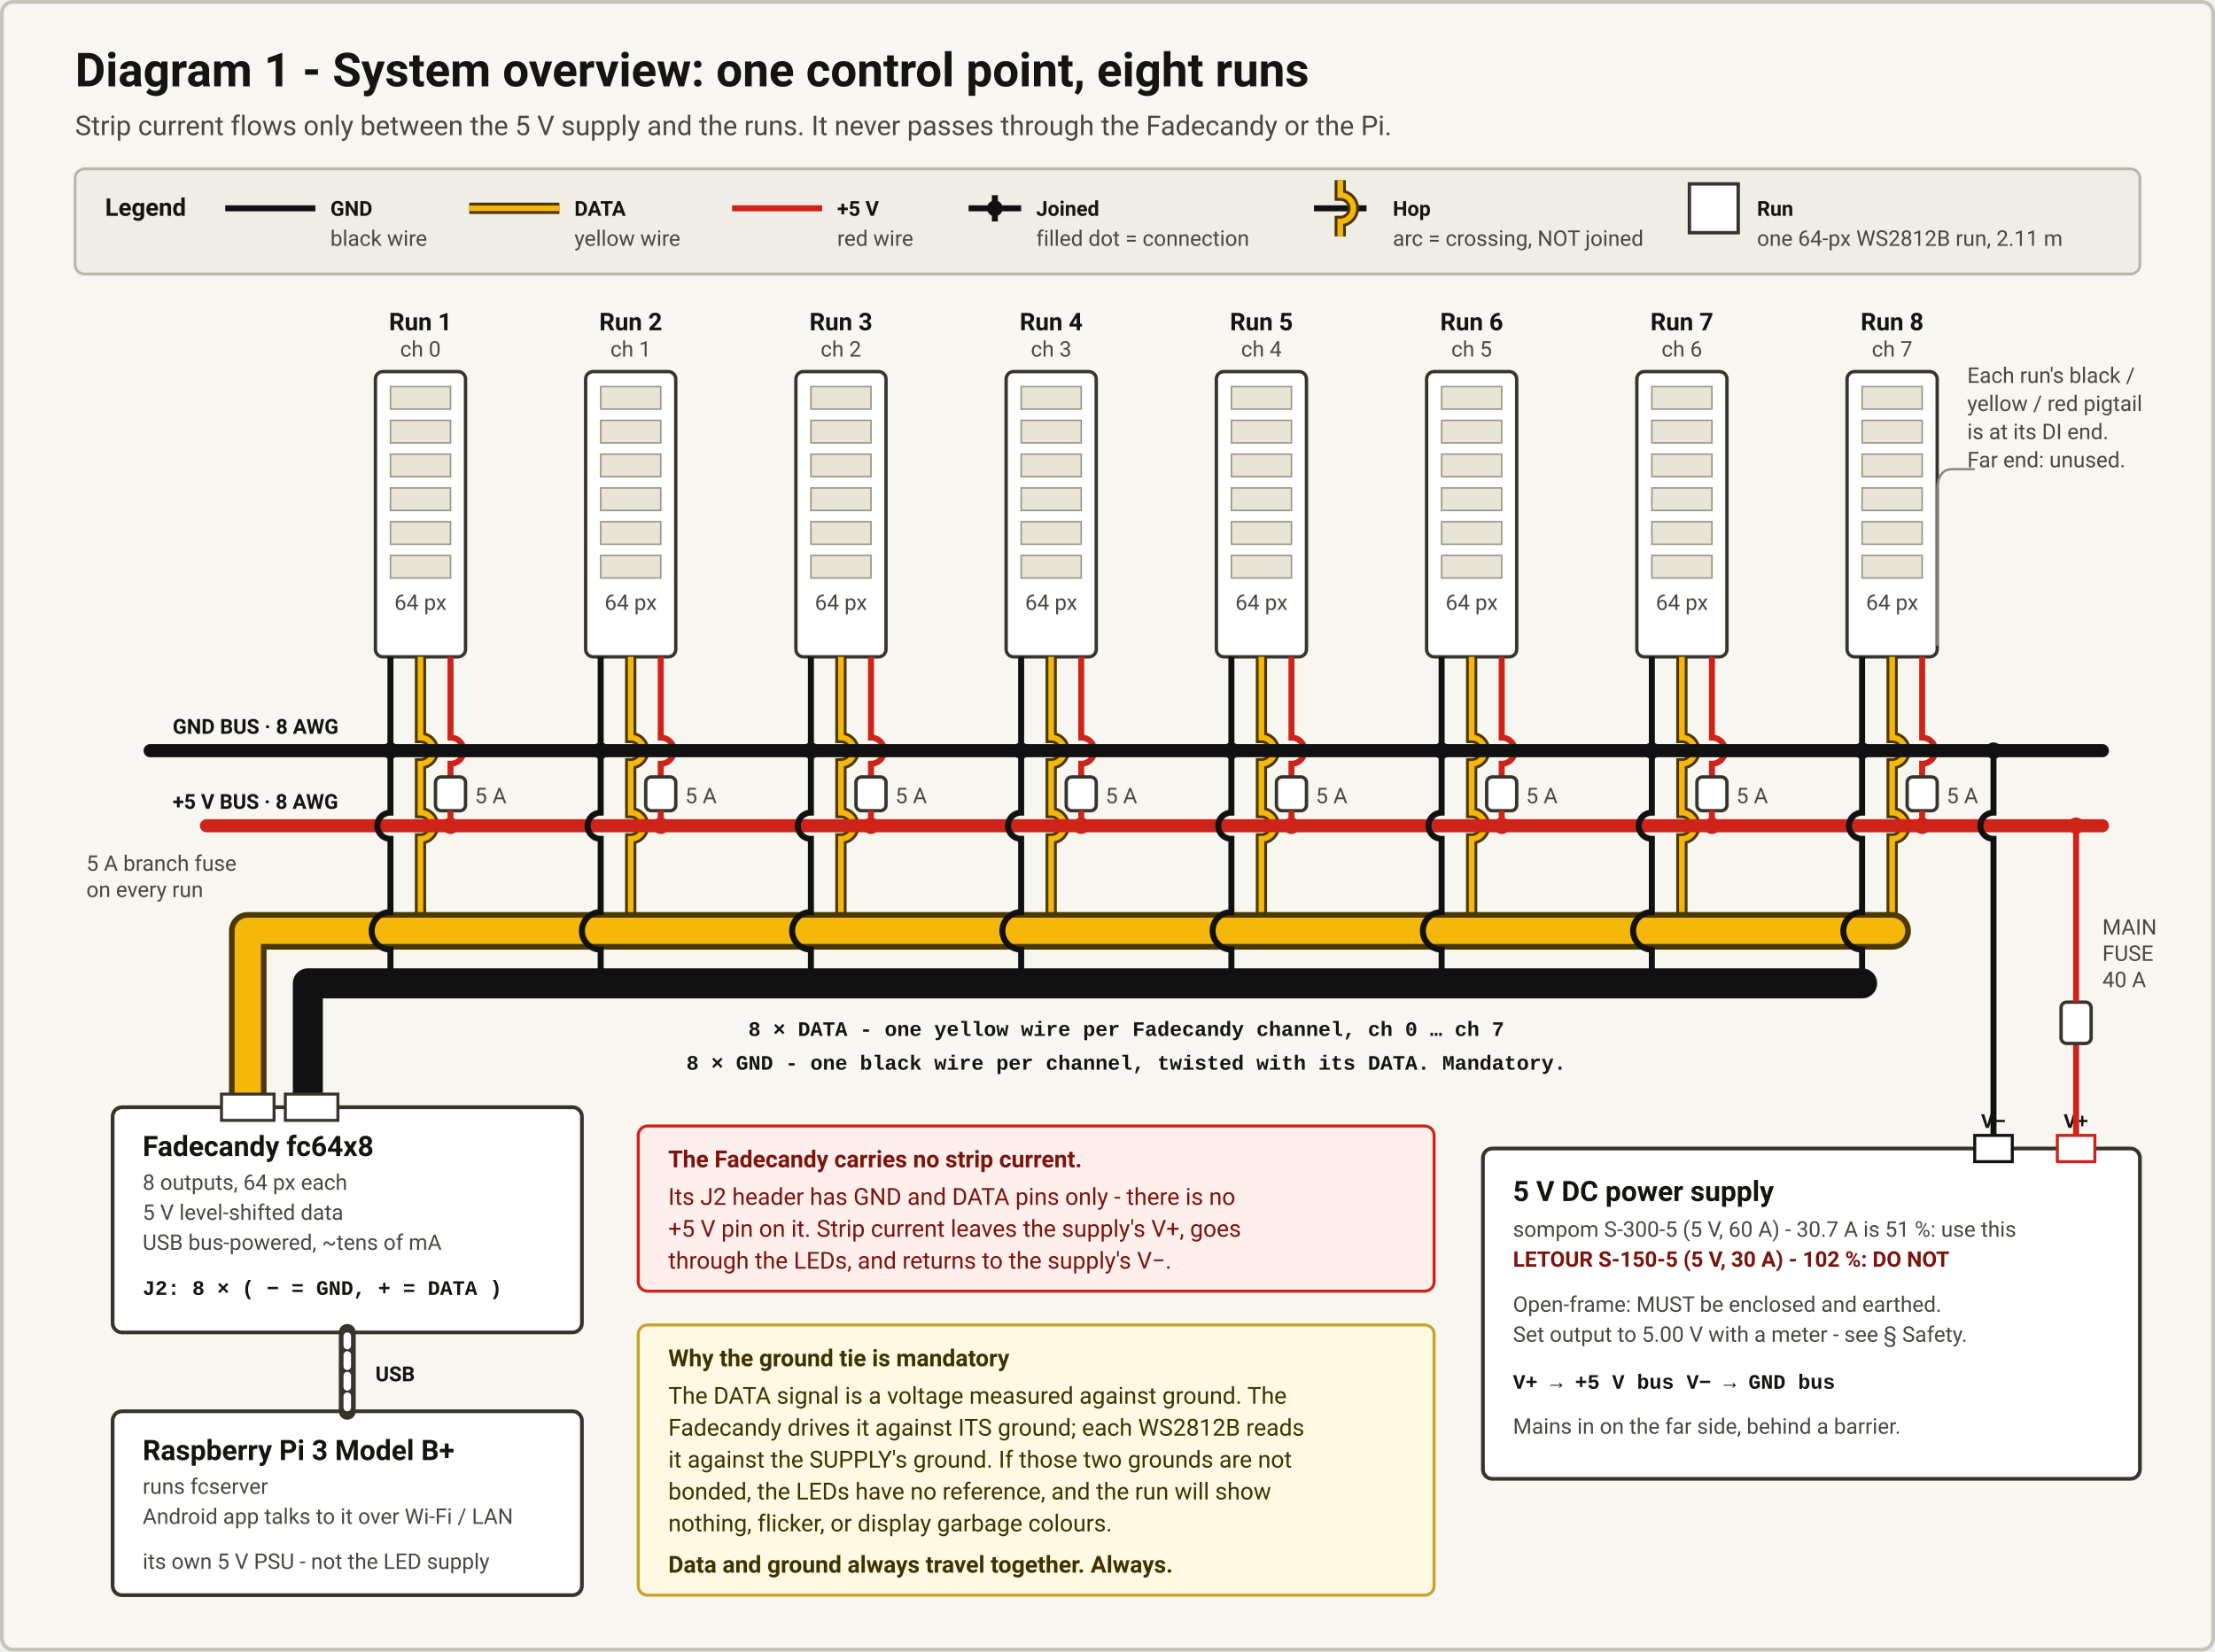
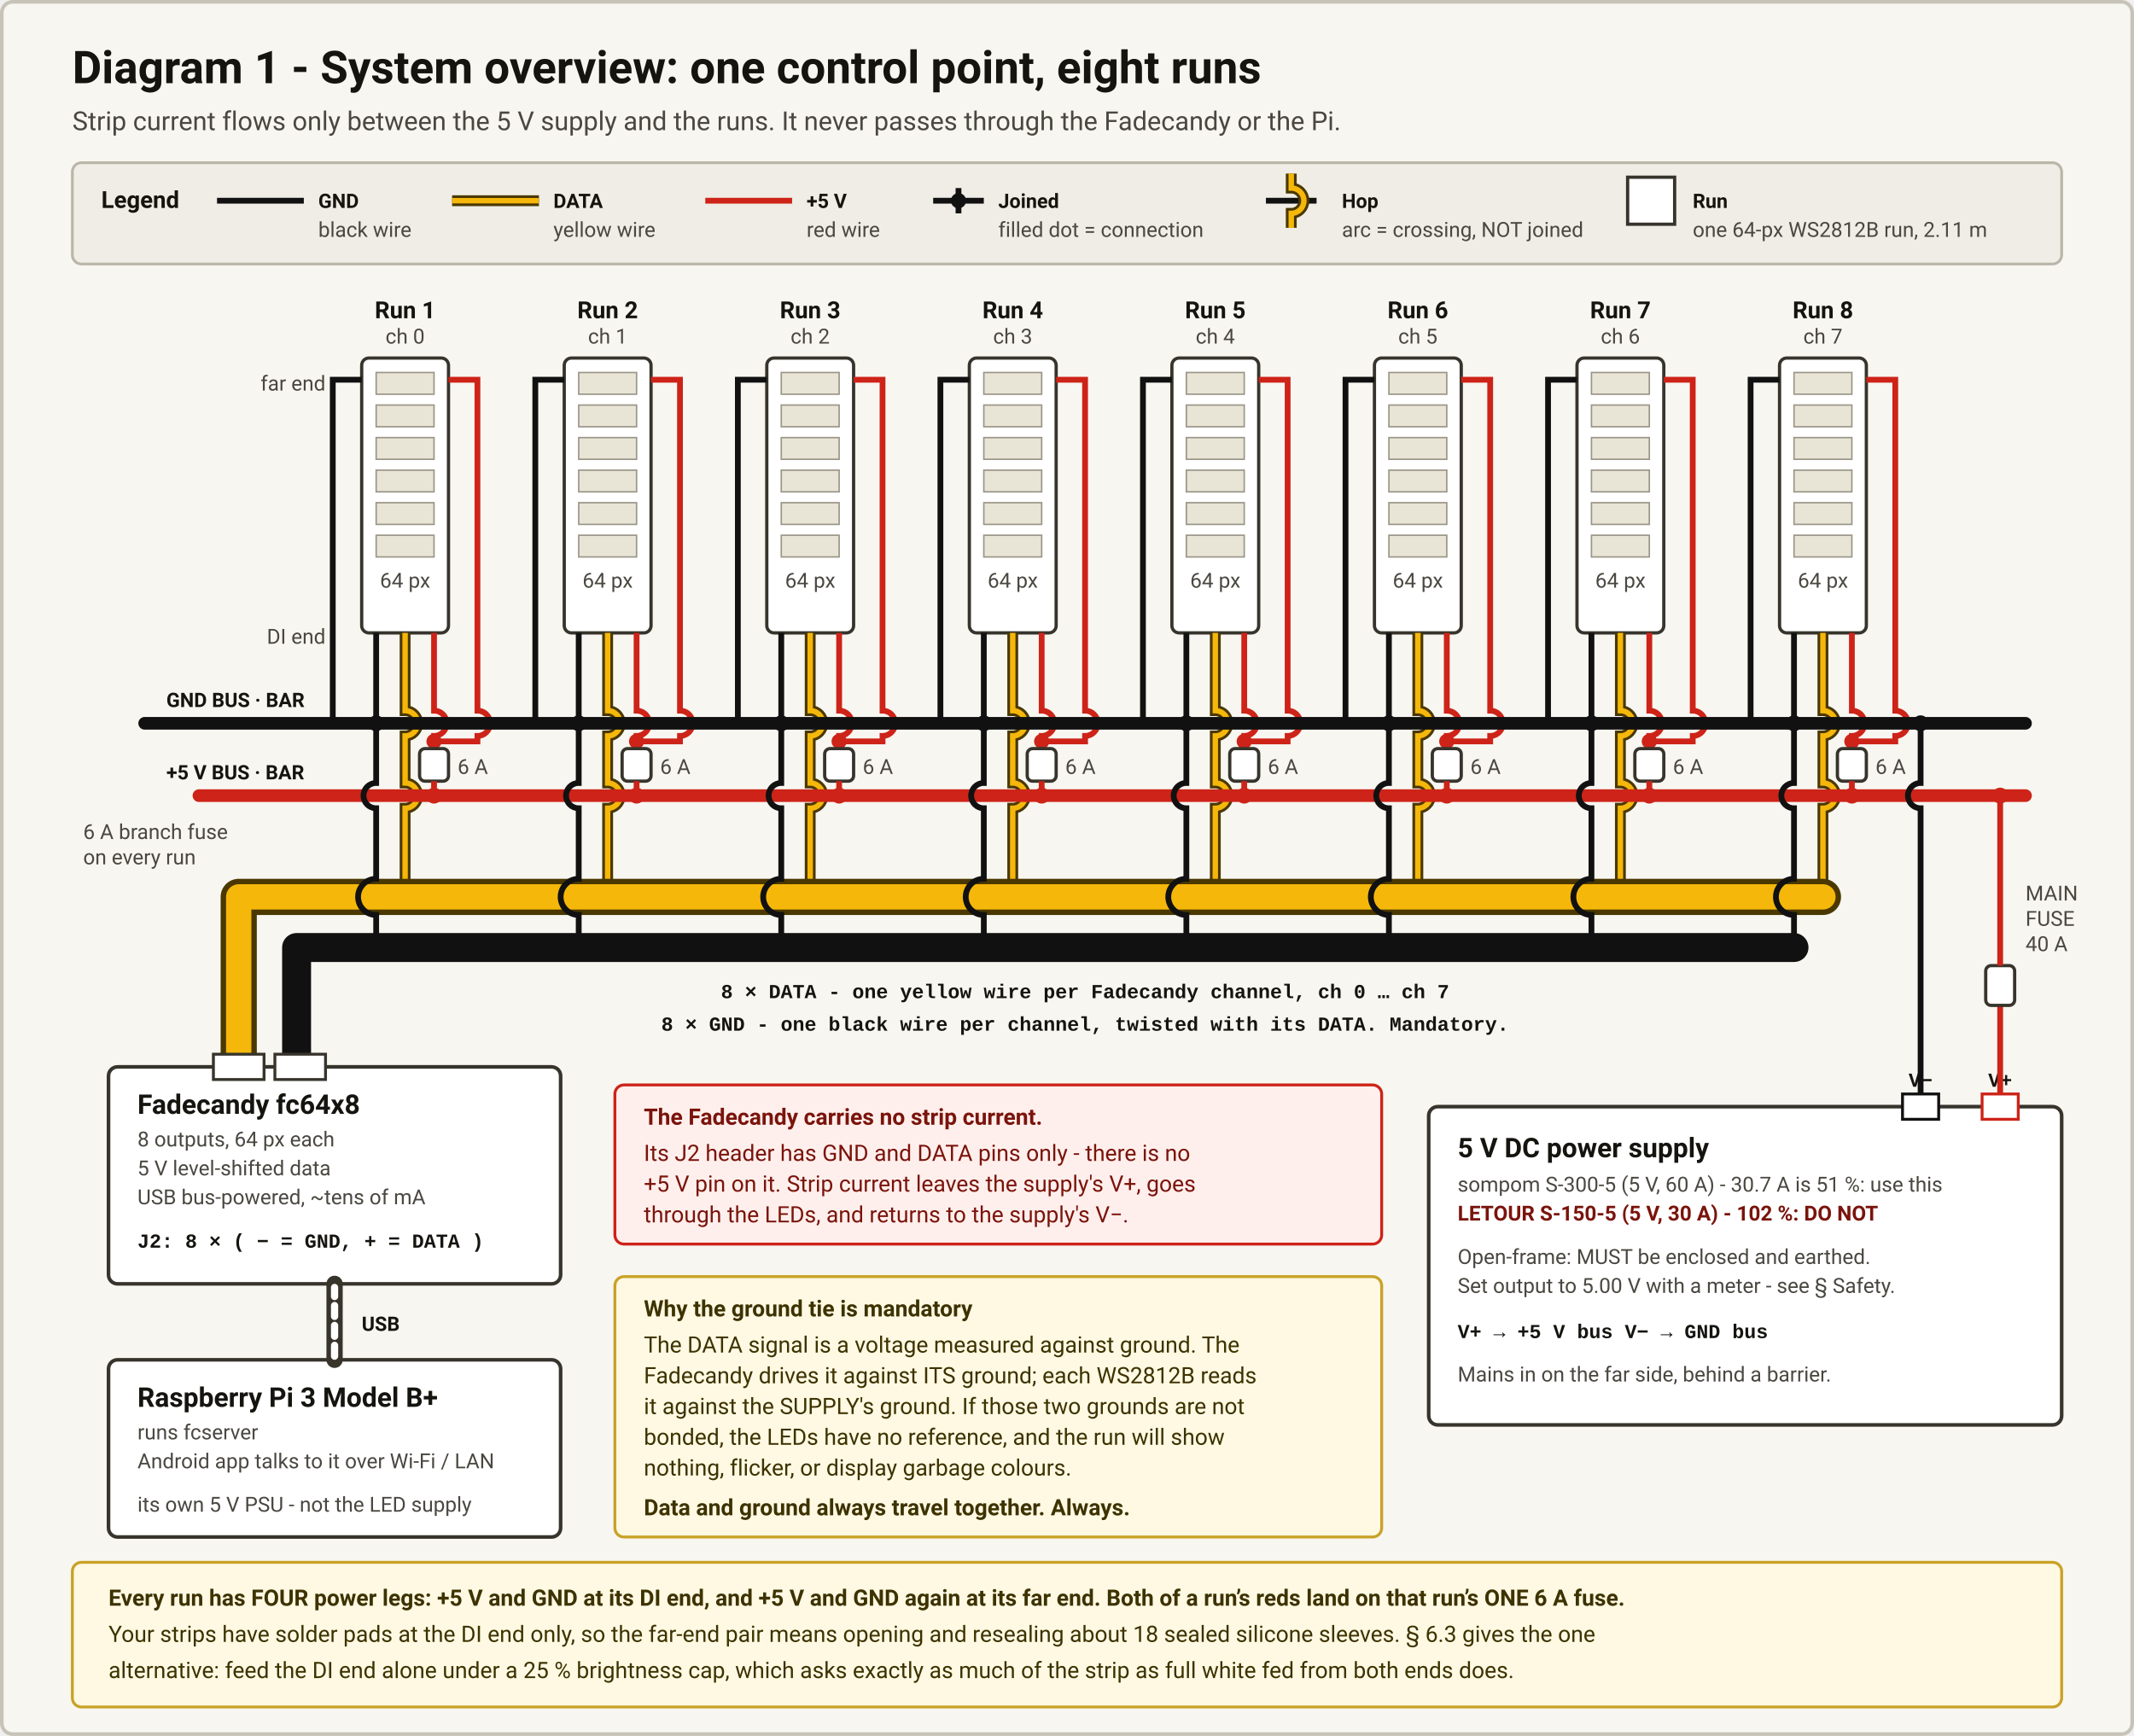
- <svg xmlns="http://www.w3.org/2000/svg" viewBox="0 0 1180 880" width="1180" height="880" role="img" aria-labelledby="t1 d1">
+ <svg xmlns="http://www.w3.org/2000/svg" viewBox="0 0 1180 960" width="1180" height="960" role="img" aria-labelledby="t1 d1">
  <style>
    .bg      { fill:#F7F6F1; stroke:#C7C3B8; stroke-width:2; }
    .ttl     { font:700 25px ui-sans-serif,system-ui,'Segoe UI',Roboto,Helvetica,Arial,sans-serif; fill:#15140F; }
    .sub     { font:400 14.5px ui-sans-serif,system-ui,'Segoe UI',Roboto,Helvetica,Arial,sans-serif; fill:#4A4740; }
    .lbl     { font:600 13px ui-sans-serif,system-ui,'Segoe UI',Roboto,Helvetica,Arial,sans-serif; fill:#15140F; }
    .lbls    { font:400 11.5px ui-sans-serif,system-ui,'Segoe UI',Roboto,Helvetica,Arial,sans-serif; fill:#4A4740; }
    .wlbl    { font:700 11px ui-sans-serif,system-ui,'Segoe UI',Roboto,Helvetica,Arial,sans-serif; fill:#15140F; }
    .boxttl  { font:700 15px ui-sans-serif,system-ui,'Segoe UI',Roboto,Helvetica,Arial,sans-serif; fill:#15140F; }
    .mono    { font:600 11px ui-monospace,'SFMono-Regular',Consolas,'Liberation Mono',monospace; fill:#15140F; }

    .box     { fill:#FFFFFF; stroke:#37342C; stroke-width:2; }
    .fuse    { fill:#FFFFFF; stroke:#37342C; stroke-width:1.8; }
    .panel   { fill:#EFEDE5; stroke:#B9B5A8; stroke-width:1.5; }
    .strip   { fill:#FFFFFF; stroke:#37342C; stroke-width:1.8; }
    .led     { fill:#E8E4D6; stroke:#9A9587; stroke-width:0.8; }

    .gnd     { stroke:#111111; stroke-width:3.2; fill:none; }
    .pwr     { stroke:#CE2318; stroke-width:3.2; fill:none; }
    .datc    { stroke:#4A3800; stroke-width:6;   fill:none; }
    .dat     { stroke:#F5B70A; stroke-width:3;   fill:none; }

    .busg    { stroke:#111111; stroke-width:7; fill:none; stroke-linecap:round; }
    .busp    { stroke:#CE2318; stroke-width:7; fill:none; stroke-linecap:round; }

    .bandc   { stroke:#4A3800; stroke-width:20; fill:none; stroke-linejoin:round; stroke-linecap:round; }
    .band    { stroke:#F5B70A; stroke-width:14; fill:none; stroke-linejoin:round; stroke-linecap:round; }
    .bandg   { stroke:#111111; stroke-width:16; fill:none; stroke-linejoin:round; stroke-linecap:round; }

    .usbc    { stroke:#37342C; stroke-width:9; fill:none; stroke-linecap:round; }
    .usb     { stroke:#FFFFFF; stroke-width:4; fill:none; stroke-linecap:round; stroke-dasharray:6 5; }

    .dot     { fill:#111111; }
    .dotr    { fill:#CE2318; }
    .note    { fill:#FFF9E3; stroke:#C9A227; stroke-width:1.6; }
    .notet   { font:600 12.5px ui-sans-serif,system-ui,'Segoe UI',Roboto,Helvetica,Arial,sans-serif; fill:#3D3200; }
    .warn    { fill:#FFEFEC; stroke:#CE2318; stroke-width:1.6; }
    .warnt   { font:600 12.5px ui-sans-serif,system-ui,'Segoe UI',Roboto,Helvetica,Arial,sans-serif; fill:#7A140C; }
  </style>
-   <rect class="bg" x="1" y="1" width="1178" height="878" rx="6" />
+   <rect class="bg" x="1" y="1" width="1178" height="958" rx="6" />
  <text class="ttl" x="40" y="46">Diagram 1 - System overview: one control point, eight runs</text>
  <text class="sub" x="40" y="72">Strip current flows only between the 5 V supply and the runs. It never passes through the Fadecandy or the Pi.</text>
  <rect class="panel" x="40" y="90" width="1100" height="56" rx="5" />
  <text class="lbl" x="56" y="115">Legend</text>
  <path class="gnd" d="M 120 111 H 168" />
  <text class="wlbl" x="176" y="115">GND</text>
  <text class="lbls" x="176" y="131">black wire</text>
  <path class="datc" d="M 250 111 H 298" />
  <path class="dat" d="M 250 111 H 298" />
  <text class="wlbl" x="306" y="115">DATA</text>
  <text class="lbls" x="306" y="131">yellow wire</text>
  <path class="pwr" d="M 390 111 H 438" />
  <text class="wlbl" x="446" y="115">+5 V</text>
  <text class="lbls" x="446" y="131">red wire</text>
  <path class="gnd" d="M 530 104 V 118" />
  <path class="gnd" d="M 516 111 H 544" />
  <circle class="dot" cx="530" cy="111" r="4.2" />
  <text class="wlbl" x="552" y="115">Joined</text>
  <text class="lbls" x="552" y="131">filled dot = connection</text>
  <path class="gnd" d="M 700 111 H 728" />
  <path class="datc" d="M 714 96 V 104 A 7 7 0 0 1 714 118 V 126" />
  <path class="dat" d="M 714 96 V 104 A 7 7 0 0 1 714 118 V 126" />
  <text class="wlbl" x="742" y="115">Hop</text>
  <text class="lbls" x="742" y="131">arc = crossing, NOT joined</text>
  <rect x="900" y="98" width="26" height="26" class="strip" />
  <text class="wlbl" x="936" y="115">Run</text>
  <text class="lbls" x="936" y="131">one 64-px WS2812B run, 2.11 m</text>
  <g>
    <text class="lbl" x="224" y="176" text-anchor="middle">Run 1</text>
    <text class="lbls" x="224" y="190" text-anchor="middle">ch 0</text>
    <rect class="strip" x="200" y="198" width="48" height="152" rx="4" />
    <text class="lbl" x="336" y="176" text-anchor="middle">Run 2</text>
    <text class="lbls" x="336" y="190" text-anchor="middle">ch 1</text>
    <rect class="strip" x="312" y="198" width="48" height="152" rx="4" />
    <text class="lbl" x="448" y="176" text-anchor="middle">Run 3</text>
    <text class="lbls" x="448" y="190" text-anchor="middle">ch 2</text>
    <rect class="strip" x="424" y="198" width="48" height="152" rx="4" />
    <text class="lbl" x="560" y="176" text-anchor="middle">Run 4</text>
    <text class="lbls" x="560" y="190" text-anchor="middle">ch 3</text>
    <rect class="strip" x="536" y="198" width="48" height="152" rx="4" />
    <text class="lbl" x="672" y="176" text-anchor="middle">Run 5</text>
    <text class="lbls" x="672" y="190" text-anchor="middle">ch 4</text>
    <rect class="strip" x="648" y="198" width="48" height="152" rx="4" />
    <text class="lbl" x="784" y="176" text-anchor="middle">Run 6</text>
    <text class="lbls" x="784" y="190" text-anchor="middle">ch 5</text>
    <rect class="strip" x="760" y="198" width="48" height="152" rx="4" />
    <text class="lbl" x="896" y="176" text-anchor="middle">Run 7</text>
    <text class="lbls" x="896" y="190" text-anchor="middle">ch 6</text>
    <rect class="strip" x="872" y="198" width="48" height="152" rx="4" />
    <text class="lbl" x="1008" y="176" text-anchor="middle">Run 8</text>
    <text class="lbls" x="1008" y="190" text-anchor="middle">ch 7</text>
    <rect class="strip" x="984" y="198" width="48" height="152" rx="4" />
  </g>
  <g>
    <g>
      <rect class="led" x="208" y="206" width="32" height="12" />
      <rect class="led" x="208" y="224" width="32" height="12" />
      <rect class="led" x="208" y="242" width="32" height="12" />
      <rect class="led" x="208" y="260" width="32" height="12" />
      <rect class="led" x="208" y="278" width="32" height="12" />
      <rect class="led" x="208" y="296" width="32" height="12" />
      <text class="lbls" x="224" y="325" text-anchor="middle">64 px</text>
    </g>
    <g>
      <rect class="led" x="320" y="206" width="32" height="12" />
      <rect class="led" x="320" y="224" width="32" height="12" />
      <rect class="led" x="320" y="242" width="32" height="12" />
      <rect class="led" x="320" y="260" width="32" height="12" />
      <rect class="led" x="320" y="278" width="32" height="12" />
      <rect class="led" x="320" y="296" width="32" height="12" />
      <text class="lbls" x="336" y="325" text-anchor="middle">64 px</text>
    </g>
    <g>
      <rect class="led" x="432" y="206" width="32" height="12" />
      <rect class="led" x="432" y="224" width="32" height="12" />
      <rect class="led" x="432" y="242" width="32" height="12" />
      <rect class="led" x="432" y="260" width="32" height="12" />
      <rect class="led" x="432" y="278" width="32" height="12" />
      <rect class="led" x="432" y="296" width="32" height="12" />
      <text class="lbls" x="448" y="325" text-anchor="middle">64 px</text>
    </g>
    <g>
      <rect class="led" x="544" y="206" width="32" height="12" />
      <rect class="led" x="544" y="224" width="32" height="12" />
      <rect class="led" x="544" y="242" width="32" height="12" />
      <rect class="led" x="544" y="260" width="32" height="12" />
      <rect class="led" x="544" y="278" width="32" height="12" />
      <rect class="led" x="544" y="296" width="32" height="12" />
      <text class="lbls" x="560" y="325" text-anchor="middle">64 px</text>
    </g>
    <g>
      <rect class="led" x="656" y="206" width="32" height="12" />
      <rect class="led" x="656" y="224" width="32" height="12" />
      <rect class="led" x="656" y="242" width="32" height="12" />
      <rect class="led" x="656" y="260" width="32" height="12" />
      <rect class="led" x="656" y="278" width="32" height="12" />
      <rect class="led" x="656" y="296" width="32" height="12" />
      <text class="lbls" x="672" y="325" text-anchor="middle">64 px</text>
    </g>
    <g>
      <rect class="led" x="768" y="206" width="32" height="12" />
      <rect class="led" x="768" y="224" width="32" height="12" />
      <rect class="led" x="768" y="242" width="32" height="12" />
      <rect class="led" x="768" y="260" width="32" height="12" />
      <rect class="led" x="768" y="278" width="32" height="12" />
      <rect class="led" x="768" y="296" width="32" height="12" />
      <text class="lbls" x="784" y="325" text-anchor="middle">64 px</text>
    </g>
    <g>
      <rect class="led" x="880" y="206" width="32" height="12" />
      <rect class="led" x="880" y="224" width="32" height="12" />
      <rect class="led" x="880" y="242" width="32" height="12" />
      <rect class="led" x="880" y="260" width="32" height="12" />
      <rect class="led" x="880" y="278" width="32" height="12" />
      <rect class="led" x="880" y="296" width="32" height="12" />
      <text class="lbls" x="896" y="325" text-anchor="middle">64 px</text>
    </g>
    <g>
      <rect class="led" x="992" y="206" width="32" height="12" />
      <rect class="led" x="992" y="224" width="32" height="12" />
      <rect class="led" x="992" y="242" width="32" height="12" />
      <rect class="led" x="992" y="260" width="32" height="12" />
      <rect class="led" x="992" y="278" width="32" height="12" />
      <rect class="led" x="992" y="296" width="32" height="12" />
      <text class="lbls" x="1008" y="325" text-anchor="middle">64 px</text>
    </g>
  </g>
+   <text class="lbls" x="180" y="216" text-anchor="end">far end</text>
+   <text class="lbls" x="180" y="356" text-anchor="end">DI end</text>
  <g>
    <path class="gnd" d="M 208 350 V 400" />
    <path class="gnd" d="M 320 350 V 400" />
    <path class="gnd" d="M 432 350 V 400" />
    <path class="gnd" d="M 544 350 V 400" />
    <path class="gnd" d="M 656 350 V 400" />
    <path class="gnd" d="M 768 350 V 400" />
    <path class="gnd" d="M 880 350 V 400" />
    <path class="gnd" d="M 992 350 V 400" />
-     <path class="pwr" d="M 240 350 V 393 A 7 7 0 0 1 240 407 V 414" />
+     <path class="gnd" d="M 200 210 H 184 V 400" />
+     <path class="gnd" d="M 312 210 H 296 V 400" />
+     <path class="gnd" d="M 424 210 H 408 V 400" />
+     <path class="gnd" d="M 536 210 H 520 V 400" />
+     <path class="gnd" d="M 648 210 H 632 V 400" />
+     <path class="gnd" d="M 760 210 H 744 V 400" />
+     <path class="gnd" d="M 872 210 H 856 V 400" />
+     <path class="gnd" d="M 984 210 H 968 V 400" />
+     <path class="pwr" d="M 240 350 V 393 A 7 7 0 0 1 240 407 V 410" />
+     <path class="pwr" d="M 248 210 H 264 V 393 A 7 7 0 0 1 264 407 V 410 H 240" />
+     <circle class="dotr" cx="240" cy="410" r="4.2" />
+     <path class="pwr" d="M 240 410 V 414" />
    <rect class="fuse" x="232" y="414" width="16" height="18" rx="3" />
    <path class="pwr" d="M 240 432 V 440" />
-     <text class="lbls" x="253" y="428">5 A</text>
-     <path class="pwr" d="M 352 350 V 393 A 7 7 0 0 1 352 407 V 414" />
+     <text class="lbls" x="253" y="428">6 A</text>
+     <path class="pwr" d="M 352 350 V 393 A 7 7 0 0 1 352 407 V 410" />
+     <path class="pwr" d="M 360 210 H 376 V 393 A 7 7 0 0 1 376 407 V 410 H 352" />
+     <circle class="dotr" cx="352" cy="410" r="4.2" />
+     <path class="pwr" d="M 352 410 V 414" />
    <rect class="fuse" x="344" y="414" width="16" height="18" rx="3" />
    <path class="pwr" d="M 352 432 V 440" />
-     <text class="lbls" x="365" y="428">5 A</text>
-     <path class="pwr" d="M 464 350 V 393 A 7 7 0 0 1 464 407 V 414" />
+     <text class="lbls" x="365" y="428">6 A</text>
+     <path class="pwr" d="M 464 350 V 393 A 7 7 0 0 1 464 407 V 410" />
+     <path class="pwr" d="M 472 210 H 488 V 393 A 7 7 0 0 1 488 407 V 410 H 464" />
+     <circle class="dotr" cx="464" cy="410" r="4.2" />
+     <path class="pwr" d="M 464 410 V 414" />
    <rect class="fuse" x="456" y="414" width="16" height="18" rx="3" />
    <path class="pwr" d="M 464 432 V 440" />
-     <text class="lbls" x="477" y="428">5 A</text>
-     <path class="pwr" d="M 576 350 V 393 A 7 7 0 0 1 576 407 V 414" />
+     <text class="lbls" x="477" y="428">6 A</text>
+     <path class="pwr" d="M 576 350 V 393 A 7 7 0 0 1 576 407 V 410" />
+     <path class="pwr" d="M 584 210 H 600 V 393 A 7 7 0 0 1 600 407 V 410 H 576" />
+     <circle class="dotr" cx="576" cy="410" r="4.2" />
+     <path class="pwr" d="M 576 410 V 414" />
    <rect class="fuse" x="568" y="414" width="16" height="18" rx="3" />
    <path class="pwr" d="M 576 432 V 440" />
-     <text class="lbls" x="589" y="428">5 A</text>
-     <path class="pwr" d="M 688 350 V 393 A 7 7 0 0 1 688 407 V 414" />
+     <text class="lbls" x="589" y="428">6 A</text>
+     <path class="pwr" d="M 688 350 V 393 A 7 7 0 0 1 688 407 V 410" />
+     <path class="pwr" d="M 696 210 H 712 V 393 A 7 7 0 0 1 712 407 V 410 H 688" />
+     <circle class="dotr" cx="688" cy="410" r="4.2" />
+     <path class="pwr" d="M 688 410 V 414" />
    <rect class="fuse" x="680" y="414" width="16" height="18" rx="3" />
    <path class="pwr" d="M 688 432 V 440" />
-     <text class="lbls" x="701" y="428">5 A</text>
-     <path class="pwr" d="M 800 350 V 393 A 7 7 0 0 1 800 407 V 414" />
+     <text class="lbls" x="701" y="428">6 A</text>
+     <path class="pwr" d="M 800 350 V 393 A 7 7 0 0 1 800 407 V 410" />
+     <path class="pwr" d="M 808 210 H 824 V 393 A 7 7 0 0 1 824 407 V 410 H 800" />
+     <circle class="dotr" cx="800" cy="410" r="4.2" />
+     <path class="pwr" d="M 800 410 V 414" />
    <rect class="fuse" x="792" y="414" width="16" height="18" rx="3" />
    <path class="pwr" d="M 800 432 V 440" />
-     <text class="lbls" x="813" y="428">5 A</text>
-     <path class="pwr" d="M 912 350 V 393 A 7 7 0 0 1 912 407 V 414" />
+     <text class="lbls" x="813" y="428">6 A</text>
+     <path class="pwr" d="M 912 350 V 393 A 7 7 0 0 1 912 407 V 410" />
+     <path class="pwr" d="M 920 210 H 936 V 393 A 7 7 0 0 1 936 407 V 410 H 912" />
+     <circle class="dotr" cx="912" cy="410" r="4.2" />
+     <path class="pwr" d="M 912 410 V 414" />
    <rect class="fuse" x="904" y="414" width="16" height="18" rx="3" />
    <path class="pwr" d="M 912 432 V 440" />
-     <text class="lbls" x="925" y="428">5 A</text>
-     <path class="pwr" d="M 1024 350 V 393 A 7 7 0 0 1 1024 407 V 414" />
+     <text class="lbls" x="925" y="428">6 A</text>
+     <path class="pwr" d="M 1024 350 V 393 A 7 7 0 0 1 1024 407 V 410" />
+     <path class="pwr" d="M 1032 210 H 1048 V 393 A 7 7 0 0 1 1048 407 V 410 H 1024" />
+     <circle class="dotr" cx="1024" cy="410" r="4.2" />
+     <path class="pwr" d="M 1024 410 V 414" />
    <rect class="fuse" x="1016" y="414" width="16" height="18" rx="3" />
    <path class="pwr" d="M 1024 432 V 440" />
-     <text class="lbls" x="1037" y="428">5 A</text>
+     <text class="lbls" x="1037" y="428">6 A</text>
    <g>
      <path class="datc" d="M 224 350 V 393 A 7 7 0 0 1 224 407 V 433 A 7 7 0 0 1 224 447 V 496" />
      <path class="dat" d="M 224 350 V 393 A 7 7 0 0 1 224 407 V 433 A 7 7 0 0 1 224 447 V 496" />
      <path class="datc" d="M 336 350 V 393 A 7 7 0 0 1 336 407 V 433 A 7 7 0 0 1 336 447 V 496" />
      <path class="dat" d="M 336 350 V 393 A 7 7 0 0 1 336 407 V 433 A 7 7 0 0 1 336 447 V 496" />
      <path class="datc" d="M 448 350 V 393 A 7 7 0 0 1 448 407 V 433 A 7 7 0 0 1 448 447 V 496" />
      <path class="dat" d="M 448 350 V 393 A 7 7 0 0 1 448 407 V 433 A 7 7 0 0 1 448 447 V 496" />
      <path class="datc" d="M 560 350 V 393 A 7 7 0 0 1 560 407 V 433 A 7 7 0 0 1 560 447 V 496" />
      <path class="dat" d="M 560 350 V 393 A 7 7 0 0 1 560 407 V 433 A 7 7 0 0 1 560 447 V 496" />
      <path class="datc" d="M 672 350 V 393 A 7 7 0 0 1 672 407 V 433 A 7 7 0 0 1 672 447 V 496" />
      <path class="dat" d="M 672 350 V 393 A 7 7 0 0 1 672 407 V 433 A 7 7 0 0 1 672 447 V 496" />
      <path class="datc" d="M 784 350 V 393 A 7 7 0 0 1 784 407 V 433 A 7 7 0 0 1 784 447 V 496" />
      <path class="dat" d="M 784 350 V 393 A 7 7 0 0 1 784 407 V 433 A 7 7 0 0 1 784 447 V 496" />
      <path class="datc" d="M 896 350 V 393 A 7 7 0 0 1 896 407 V 433 A 7 7 0 0 1 896 447 V 496" />
      <path class="dat" d="M 896 350 V 393 A 7 7 0 0 1 896 407 V 433 A 7 7 0 0 1 896 447 V 496" />
      <path class="datc" d="M 1008 350 V 393 A 7 7 0 0 1 1008 407 V 433 A 7 7 0 0 1 1008 447 V 496" />
      <path class="dat" d="M 1008 350 V 393 A 7 7 0 0 1 1008 407 V 433 A 7 7 0 0 1 1008 447 V 496" />
    </g>
  </g>
-   <path d="M 1052 250 H 1040 Q 1032 250 1032 262 V 344" fill="none" stroke="#8A857A" stroke-width="1.2" />
-   <text class="lbls" x="1048" y="204">Each run's black /</text>
-   <text class="lbls" x="1048" y="219">yellow / red pigtail</text>
-   <text class="lbls" x="1048" y="234">is at its DI end.</text>
-   <text class="lbls" x="1048" y="249">Far end: unused.</text>
  <path class="busg" d="M 80 400 H 1120" />
  <path class="busp" d="M 110 440 H 1120" />
  <g>
    <circle class="dot" cx="208" cy="400" r="4.4" />
    <circle class="dot" cx="320" cy="400" r="4.4" />
    <circle class="dot" cx="432" cy="400" r="4.4" />
    <circle class="dot" cx="544" cy="400" r="4.4" />
    <circle class="dot" cx="656" cy="400" r="4.4" />
    <circle class="dot" cx="768" cy="400" r="4.4" />
    <circle class="dot" cx="880" cy="400" r="4.4" />
    <circle class="dot" cx="992" cy="400" r="4.4" />
    <circle class="dotr" cx="240" cy="440" r="4.4" />
    <circle class="dotr" cx="352" cy="440" r="4.4" />
    <circle class="dotr" cx="464" cy="440" r="4.4" />
    <circle class="dotr" cx="576" cy="440" r="4.4" />
    <circle class="dotr" cx="688" cy="440" r="4.4" />
    <circle class="dotr" cx="800" cy="440" r="4.4" />
    <circle class="dotr" cx="912" cy="440" r="4.4" />
    <circle class="dotr" cx="1024" cy="440" r="4.4" />
  </g>
-   <text class="wlbl" x="92" y="391">GND BUS · 8 AWG</text>
-   <text class="wlbl" x="92" y="431">+5 V BUS · 8 AWG</text>
-   <text class="lbls" x="46" y="464">5 A branch fuse</text>
+   <text class="wlbl" x="92" y="391">GND BUS · BAR</text>
+   <text class="wlbl" x="92" y="431">+5 V BUS · BAR</text>
+   <text class="lbls" x="46" y="464">6 A branch fuse</text>
  <text class="lbls" x="46" y="478">on every run</text>
  <path class="bandc" d="M 1008 496 H 132 V 585" />
  <path class="band" d="M 1008 496 H 132 V 585" />
  <g>
    <path class="gnd" d="M 208 400 V 433 A 7 7 0 0 0 208 447 V 486 A 10 10 0 0 0 208 506 V 524" />
    <path class="gnd" d="M 320 400 V 433 A 7 7 0 0 0 320 447 V 486 A 10 10 0 0 0 320 506 V 524" />
    <path class="gnd" d="M 432 400 V 433 A 7 7 0 0 0 432 447 V 486 A 10 10 0 0 0 432 506 V 524" />
    <path class="gnd" d="M 544 400 V 433 A 7 7 0 0 0 544 447 V 486 A 10 10 0 0 0 544 506 V 524" />
    <path class="gnd" d="M 656 400 V 433 A 7 7 0 0 0 656 447 V 486 A 10 10 0 0 0 656 506 V 524" />
    <path class="gnd" d="M 768 400 V 433 A 7 7 0 0 0 768 447 V 486 A 10 10 0 0 0 768 506 V 524" />
    <path class="gnd" d="M 880 400 V 433 A 7 7 0 0 0 880 447 V 486 A 10 10 0 0 0 880 506 V 524" />
    <path class="gnd" d="M 992 400 V 433 A 7 7 0 0 0 992 447 V 486 A 10 10 0 0 0 992 506 V 524" />
  </g>
  <path class="bandg" d="M 992 524 H 164 V 585" />
  <text class="mono" x="600" y="552" text-anchor="middle">8 × DATA  -  one yellow wire per Fadecandy channel, ch 0 … ch 7</text>
  <text class="mono" x="600" y="570" text-anchor="middle">8 × GND  -  one black wire per channel, twisted with its DATA.  Mandatory.</text>
  <rect class="box" x="60" y="590" width="250" height="120" rx="5" />
  <text class="boxttl" x="76" y="616">Fadecandy fc64x8</text>
  <text class="lbls" x="76" y="634">8 outputs, 64 px each</text>
  <text class="lbls" x="76" y="650">5 V level-shifted data</text>
  <text class="lbls" x="76" y="666">USB bus-powered, ~tens of mA</text>
  <text class="mono" x="76" y="690">J2: 8 × ( − = GND, + = DATA )</text>
  <rect x="118" y="583" width="28" height="14" fill="#FFFFFF" stroke="#37342C" stroke-width="1.6" />
  <rect x="152" y="583" width="28" height="14" fill="#FFFFFF" stroke="#37342C" stroke-width="1.6" />
  <rect class="box" x="60" y="752" width="250" height="98" rx="5" />
  <text class="boxttl" x="76" y="778">Raspberry Pi 3 Model B+</text>
  <text class="lbls" x="76" y="796">runs fcserver</text>
  <text class="lbls" x="76" y="812">Android app talks to it over Wi-Fi / LAN</text>
  <text class="lbls" x="76" y="836">its own 5 V PSU - not the LED supply</text>
  <path class="usbc" d="M 185 752 V 710" />
  <path class="usb" d="M 185 750 V 712" />
  <text class="wlbl" x="200" y="736">USB</text>
  <rect class="box" x="790" y="612" width="350" height="176" rx="5" />
  <text class="boxttl" x="806" y="640">5 V DC power supply</text>
  <text class="lbls" x="806" y="659">sompom S-300-5 (5 V, 60 A) - 30.7 A is 51 %: use this</text>
  <text class="lbls" x="806" y="675" style="fill:#7A140C;font-weight:600">LETOUR S-150-5 (5 V, 30 A) - 102 %: DO NOT</text>
  <text class="lbls" x="806" y="699">Open-frame: MUST be enclosed and earthed.</text>
  <text class="lbls" x="806" y="715">Set output to 5.00 V with a meter - see § Safety.</text>
  <text class="mono" x="806" y="740">V+  → +5 V bus      V−  → GND bus</text>
  <text class="lbls" x="806" y="764">Mains in on the far side, behind a barrier.</text>
  <rect x="1052" y="605" width="20" height="14" fill="#FFFFFF" stroke="#111111" stroke-width="1.6" />
  <text class="mono" x="1062" y="601" text-anchor="middle">V−</text>
  <rect x="1096" y="605" width="20" height="14" fill="#FFFFFF" stroke="#CE2318" stroke-width="1.6" />
  <text class="mono" x="1106" y="601" text-anchor="middle">V+</text>
  <path class="gnd" d="M 1062 605 V 447 A 7 7 0 0 1 1062 433 V 400" />
  <circle class="dot" cx="1062" cy="400" r="4.4" />
  <path class="pwr" d="M 1106 605 V 556" />
  <rect class="fuse" x="1098" y="534" width="16" height="22" rx="3" />
  <path class="pwr" d="M 1106 534 V 440" />
  <text class="lbls" x="1120" y="498">MAIN</text>
  <text class="lbls" x="1120" y="512">FUSE</text>
  <text class="lbls" x="1120" y="526">40 A</text>
  <circle class="dotr" cx="1106" cy="440" r="4.4" />
  <rect class="warn" x="340" y="600" width="424" height="88" rx="5" />
  <text class="warnt" x="356" y="622">The Fadecandy carries no strip current.</text>
  <text class="warnt" x="356" y="642" style="font-weight:400">Its J2 header has GND and DATA pins only - there is no</text>
  <text class="warnt" x="356" y="659" style="font-weight:400">+5 V pin on it. Strip current leaves the supply's V+, goes</text>
  <text class="warnt" x="356" y="676" style="font-weight:400">through the LEDs, and returns to the supply's V−.</text>
  <rect class="note" x="340" y="706" width="424" height="144" rx="5" />
  <text class="notet" x="356" y="728">Why the ground tie is mandatory</text>
  <text class="notet" x="356" y="748" style="font-weight:400">The DATA signal is a voltage measured against ground. The</text>
  <text class="notet" x="356" y="765" style="font-weight:400">Fadecandy drives it against ITS ground; each WS2812B reads</text>
  <text class="notet" x="356" y="782" style="font-weight:400">it against the SUPPLY's ground. If those two grounds are not</text>
  <text class="notet" x="356" y="799" style="font-weight:400">bonded, the LEDs have no reference, and the run will show</text>
  <text class="notet" x="356" y="816" style="font-weight:400">nothing, flicker, or display garbage colours.</text>
  <text class="notet" x="356" y="838">Data and ground always travel together. Always.</text>
+   <rect class="note" x="40" y="864" width="1100" height="80" rx="5" />
+   <text class="notet" x="60" y="888">Every run has FOUR power legs: +5 V and GND at its DI end, and +5 V and GND again at its far end. Both of a run’s reds land on that run’s ONE 6 A fuse.</text>
+   <text class="notet" x="60" y="908" style="font-weight:400">Your strips have solder pads at the DI end only, so the far-end pair means opening and resealing about 18 sealed silicone sleeves. § 6.3 gives the one</text>
+   <text class="notet" x="60" y="928" style="font-weight:400">alternative: feed the DI end alone under a 25 % brightness cap, which asks exactly as much of the strip as full white fed from both ends does.</text>
</svg>
